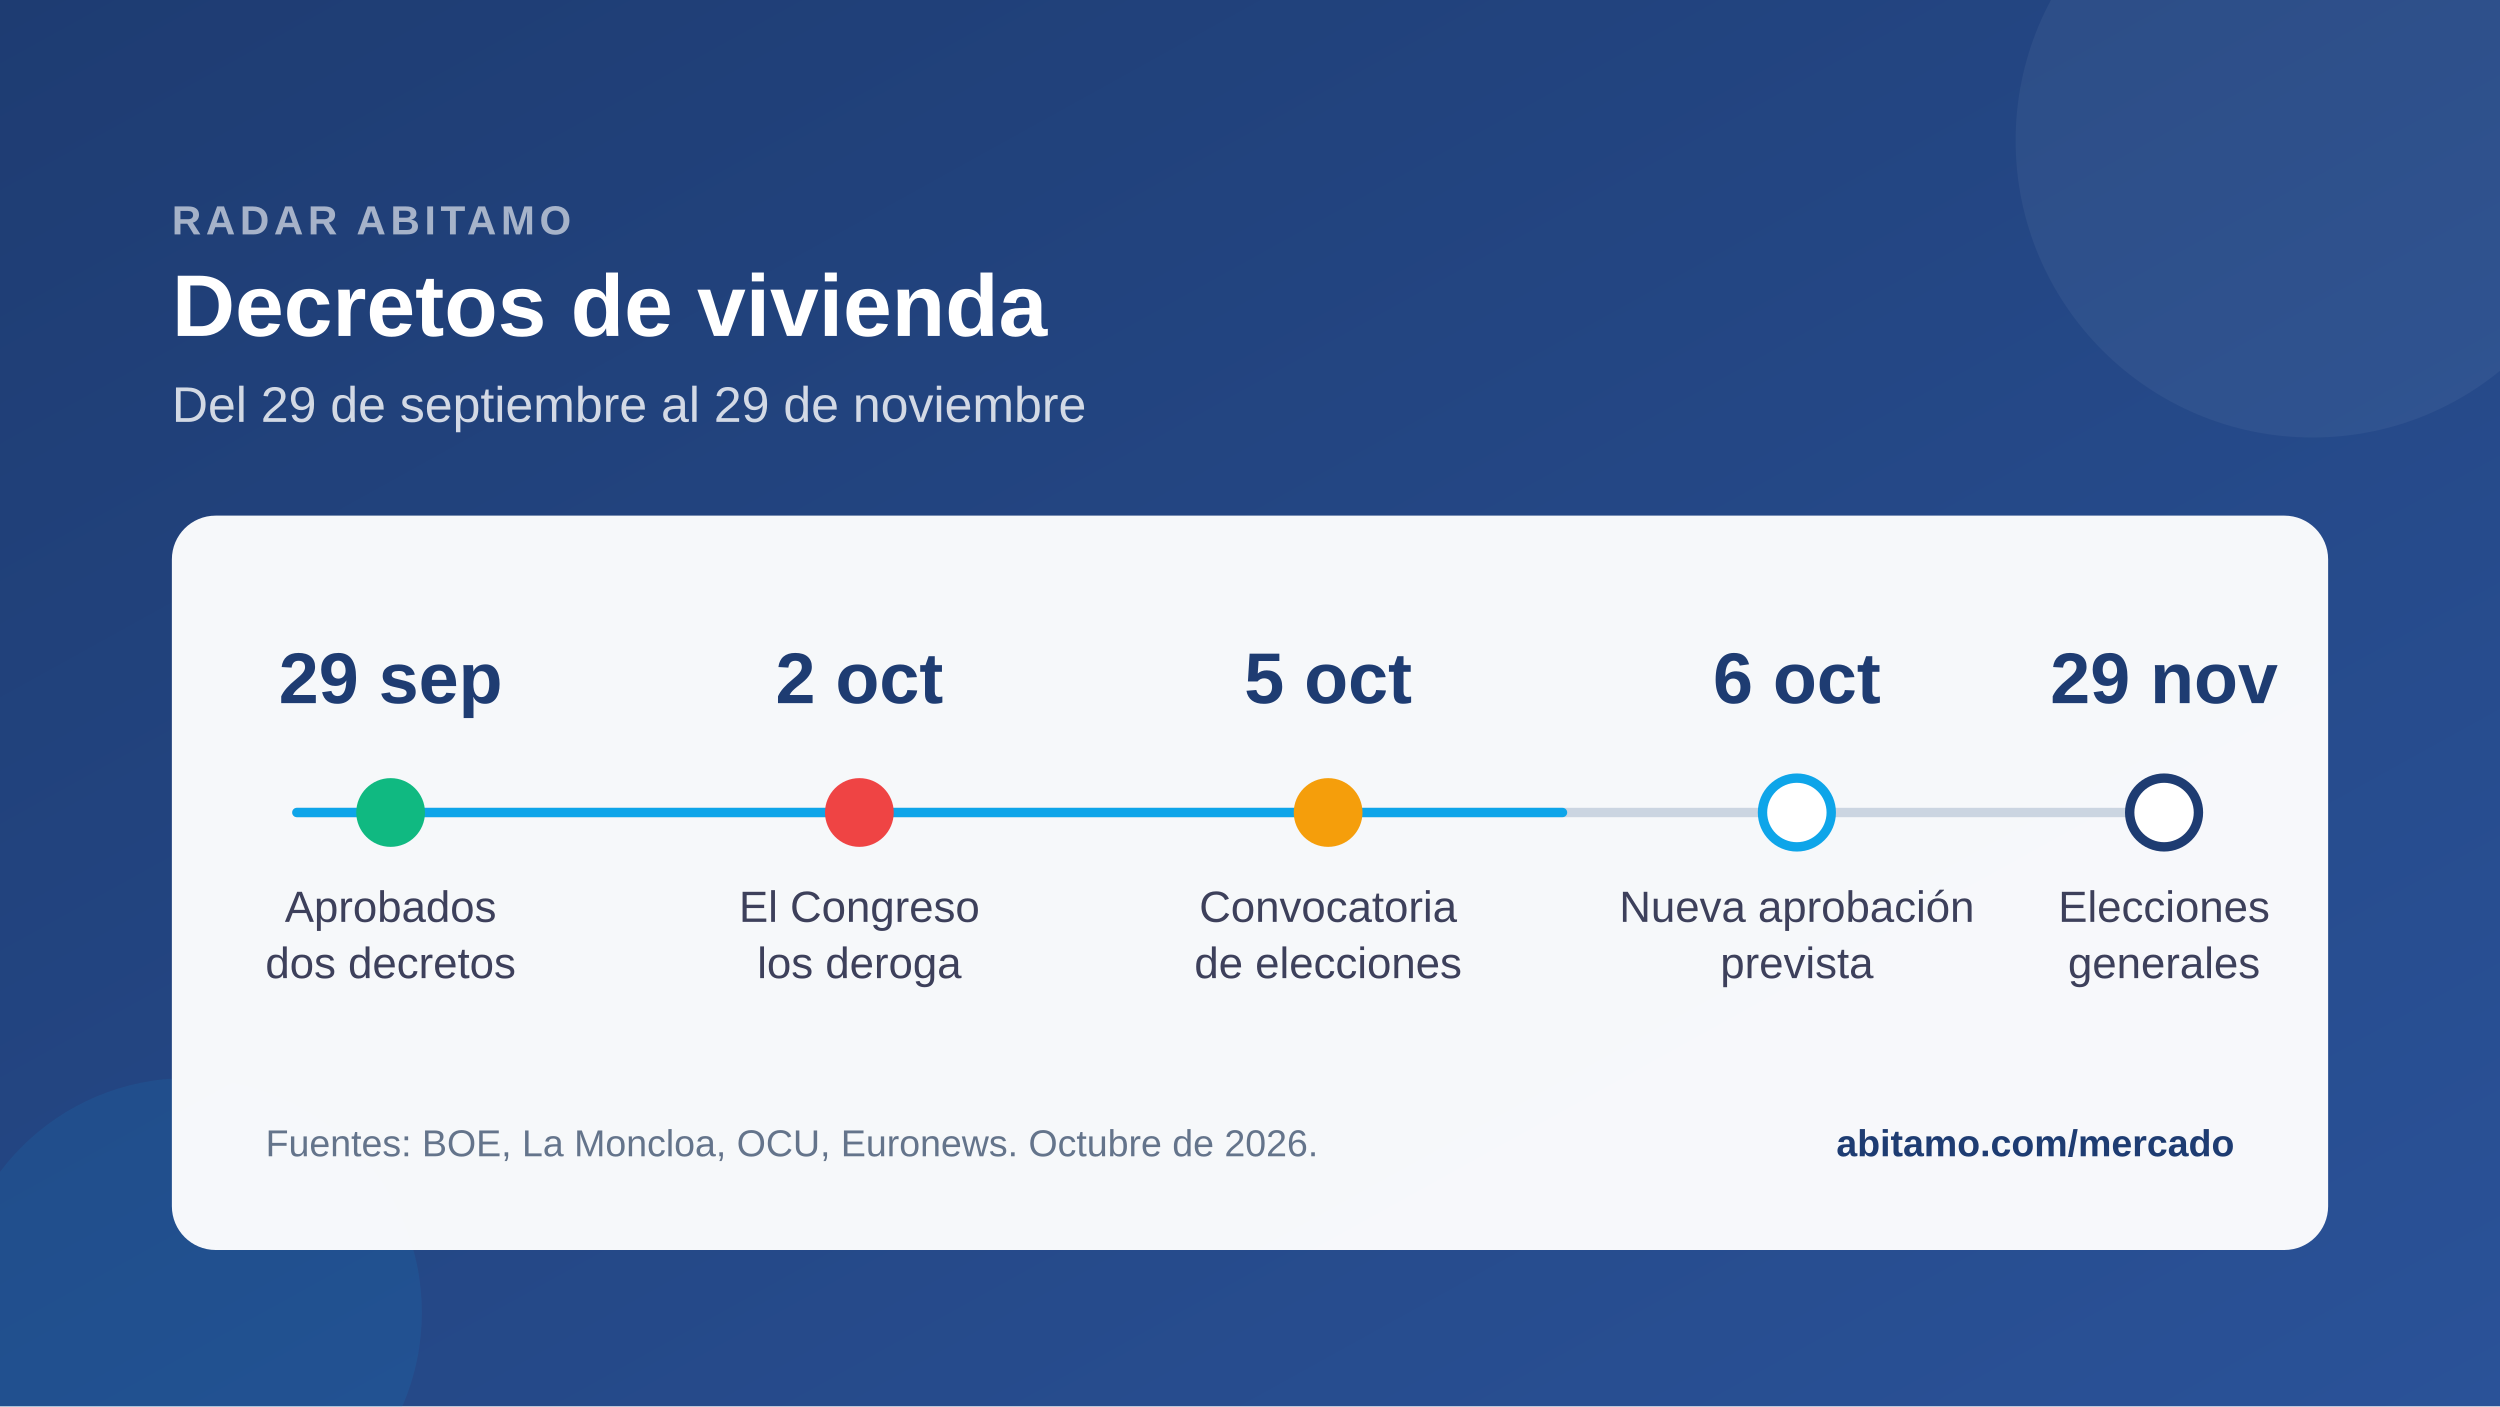
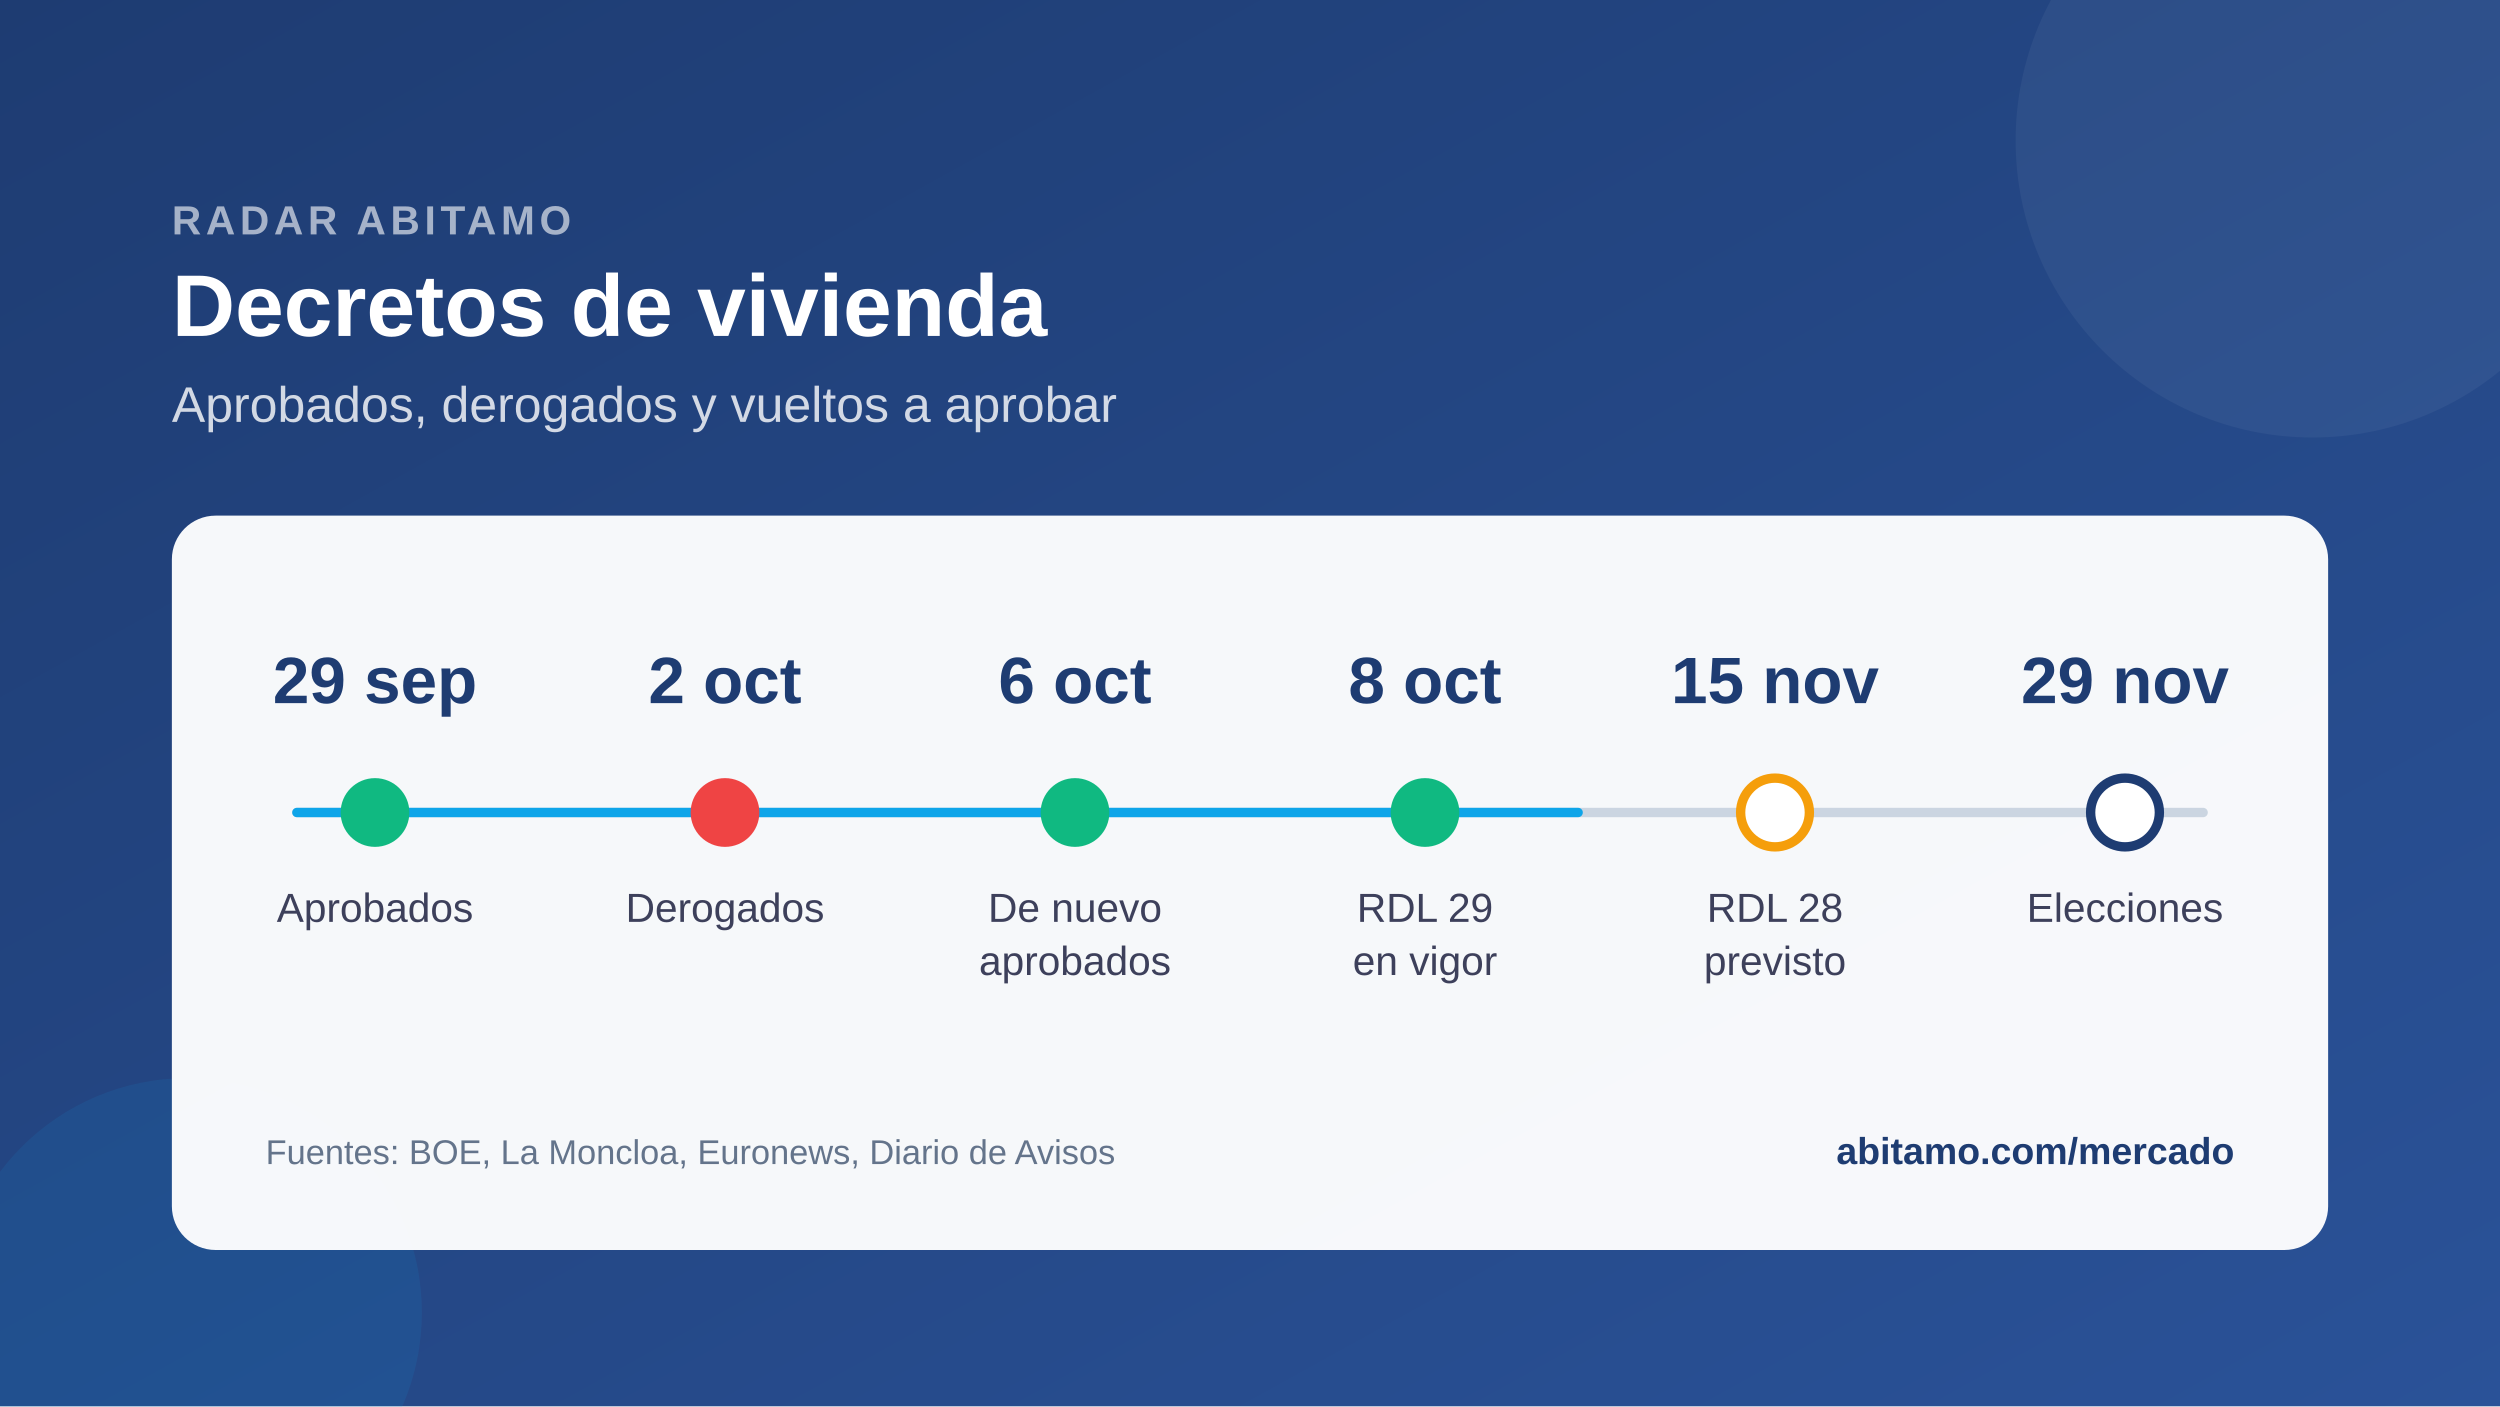
- <svg xmlns="http://www.w3.org/2000/svg" viewBox="0 0 1600 900" role="img" aria-label="Línea de tiempo: 29 de septiembre aprobación de los decretos, 2 de octubre derogación en el Congreso, 5 de octubre convocatoria de elecciones, 6 de octubre nueva aprobación prevista, 29 de noviembre elecciones">
+ <svg xmlns="http://www.w3.org/2000/svg" viewBox="0 0 1600 900" role="img" aria-label="Línea de tiempo de los decretos de vivienda">
  <defs>
    <linearGradient id="bg" x1="0%" y1="0%" x2="100%" y2="100%">
      <stop offset="0%" stop-color="#1e3c72" />
      <stop offset="100%" stop-color="#2a5298" />
    </linearGradient>
  </defs>
  <rect width="1600" height="900" fill="url(#bg)" />
  <circle cx="1480" cy="90" r="190" fill="#ffffff" fill-opacity="0.05" />
  <circle cx="120" cy="840" r="150" fill="#0ea5e9" fill-opacity="0.10" />
-   <text x="110" y="150" font-family="Arial, sans-serif" font-size="26" letter-spacing="3" font-weight="700" fill="#ffffff" fill-opacity="0.6">RADAR ABITAMO</text>
-   <text x="110" y="215" font-family="Arial, sans-serif" font-size="56" font-weight="700" fill="#ffffff">Decretos de vivienda</text>
-   <text x="110" y="270" font-family="Arial, sans-serif" font-size="32" fill="#ffffff" fill-opacity="0.8">Del 29 de septiembre al 29 de noviembre</text>
-   <rect x="110" y="330" width="1380" height="470" rx="28" fill="#ffffff" fill-opacity="0.96" />
-   <line x1="190" y1="520" x2="1385" y2="520" stroke="#cbd5e1" stroke-width="6" stroke-linecap="round" />
-   <line x1="190" y1="520" x2="1000" y2="520" stroke="#0ea5e9" stroke-width="6" stroke-linecap="round" />
-   <g font-family="Arial, sans-serif" text-anchor="middle">
-     <circle cx="250" cy="520" r="22" fill="#10b981" />
-     <text x="250" y="450" font-size="46" font-weight="700" fill="#1e3c72">29 sep</text>
-     <text x="250" y="590" font-size="28" fill="#3D405B">Aprobados</text>
-     <text x="250" y="626" font-size="28" fill="#3D405B">dos decretos</text>
-     <circle cx="550" cy="520" r="22" fill="#ef4444" />
-     <text x="550" y="450" font-size="46" font-weight="700" fill="#1e3c72">2 oct</text>
-     <text x="550" y="590" font-size="28" fill="#3D405B">El Congreso</text>
-     <text x="550" y="626" font-size="28" fill="#3D405B">los deroga</text>
-     <circle cx="850" cy="520" r="22" fill="#f59e0b" />
-     <text x="850" y="450" font-size="46" font-weight="700" fill="#1e3c72">5 oct</text>
-     <text x="850" y="590" font-size="28" fill="#3D405B">Convocatoria</text>
-     <text x="850" y="626" font-size="28" fill="#3D405B">de elecciones</text>
-     <circle cx="1150" cy="520" r="22" fill="#ffffff" stroke="#0ea5e9" stroke-width="6" />
-     <text x="1150" y="450" font-size="46" font-weight="700" fill="#1e3c72">6 oct</text>
-     <text x="1150" y="590" font-size="28" fill="#3D405B">Nueva aprobación</text>
-     <text x="1150" y="626" font-size="28" fill="#3D405B">prevista</text>
-     <circle cx="1385" cy="520" r="22" fill="#ffffff" stroke="#1e3c72" stroke-width="6" />
-     <text x="1385" y="450" font-size="46" font-weight="700" fill="#1e3c72">29 nov</text>
-     <text x="1385" y="590" font-size="28" fill="#3D405B">Elecciones</text>
-     <text x="1385" y="626" font-size="28" fill="#3D405B">generales</text>
+   <g font-family="Arial, sans-serif">
+     <text x="110" y="150" font-size="26" letter-spacing="3" font-weight="700" fill="#ffffff" fill-opacity="0.6">RADAR ABITAMO</text>
+     <text x="110" y="215" font-size="56" font-weight="700" fill="#fff">Decretos de vivienda</text>
+     <text x="110" y="270" font-size="32" fill="#fff" fill-opacity="0.8">Aprobados, derogados y vueltos a aprobar</text>
+     <rect x="110" y="330" width="1380" height="470" rx="28" fill="#ffffff" fill-opacity="0.96" />
+     <line x1="190" y1="520" x2="1410" y2="520" stroke="#cbd5e1" stroke-width="6" stroke-linecap="round" />
+     <line x1="190" y1="520" x2="1010" y2="520" stroke="#0ea5e9" stroke-width="6" stroke-linecap="round" />
+     <circle cx="240" cy="520" r="22" fill="#10b981" />
+     <text x="240" y="450" text-anchor="middle" font-size="42" font-weight="700" fill="#1e3c72">29 sep</text>
+     <text x="240" y="590" text-anchor="middle" font-size="26" fill="#3D405B">Aprobados</text>
+     <circle cx="464" cy="520" r="22" fill="#ef4444" />
+     <text x="464" y="450" text-anchor="middle" font-size="42" font-weight="700" fill="#1e3c72">2 oct</text>
+     <text x="464" y="590" text-anchor="middle" font-size="26" fill="#3D405B">Derogados</text>
+     <circle cx="688" cy="520" r="22" fill="#10b981" />
+     <text x="688" y="450" text-anchor="middle" font-size="42" font-weight="700" fill="#1e3c72">6 oct</text>
+     <text x="688" y="590" text-anchor="middle" font-size="26" fill="#3D405B">De nuevo</text>
+     <text x="688" y="624" text-anchor="middle" font-size="26" fill="#3D405B">aprobados</text>
+     <circle cx="912" cy="520" r="22" fill="#10b981" />
+     <text x="912" y="450" text-anchor="middle" font-size="42" font-weight="700" fill="#1e3c72">8 oct</text>
+     <text x="912" y="590" text-anchor="middle" font-size="26" fill="#3D405B">RDL 29</text>
+     <text x="912" y="624" text-anchor="middle" font-size="26" fill="#3D405B">en vigor</text>
+     <circle cx="1136" cy="520" r="22" fill="#ffffff" stroke="#f59e0b" stroke-width="6" />
+     <text x="1136" y="450" text-anchor="middle" font-size="42" font-weight="700" fill="#1e3c72">15 nov</text>
+     <text x="1136" y="590" text-anchor="middle" font-size="26" fill="#3D405B">RDL 28</text>
+     <text x="1136" y="624" text-anchor="middle" font-size="26" fill="#3D405B">previsto</text>
+     <circle cx="1360" cy="520" r="22" fill="#ffffff" stroke="#1e3c72" stroke-width="6" />
+     <text x="1360" y="450" text-anchor="middle" font-size="42" font-weight="700" fill="#1e3c72">29 nov</text>
+     <text x="1360" y="590" text-anchor="middle" font-size="26" fill="#3D405B">Elecciones</text>
+     <text x="170" y="745" font-size="22" fill="#64748b">Fuentes: BOE, La Moncloa, Euronews, Diario de Avisos</text>
+     <text x="1430" y="745" text-anchor="end" font-size="24" font-weight="700" fill="#1e3c72">abitamo.com/mercado</text>
  </g>
-   <text x="170" y="740" font-family="Arial, sans-serif" font-size="24" fill="#64748b">Fuentes: BOE, La Moncloa, OCU, Euronews. Octubre de 2026.</text>
-   <text x="1430" y="740" text-anchor="end" font-family="Arial, sans-serif" font-size="24" font-weight="700" fill="#1e3c72">abitamo.com/mercado</text>
</svg>
